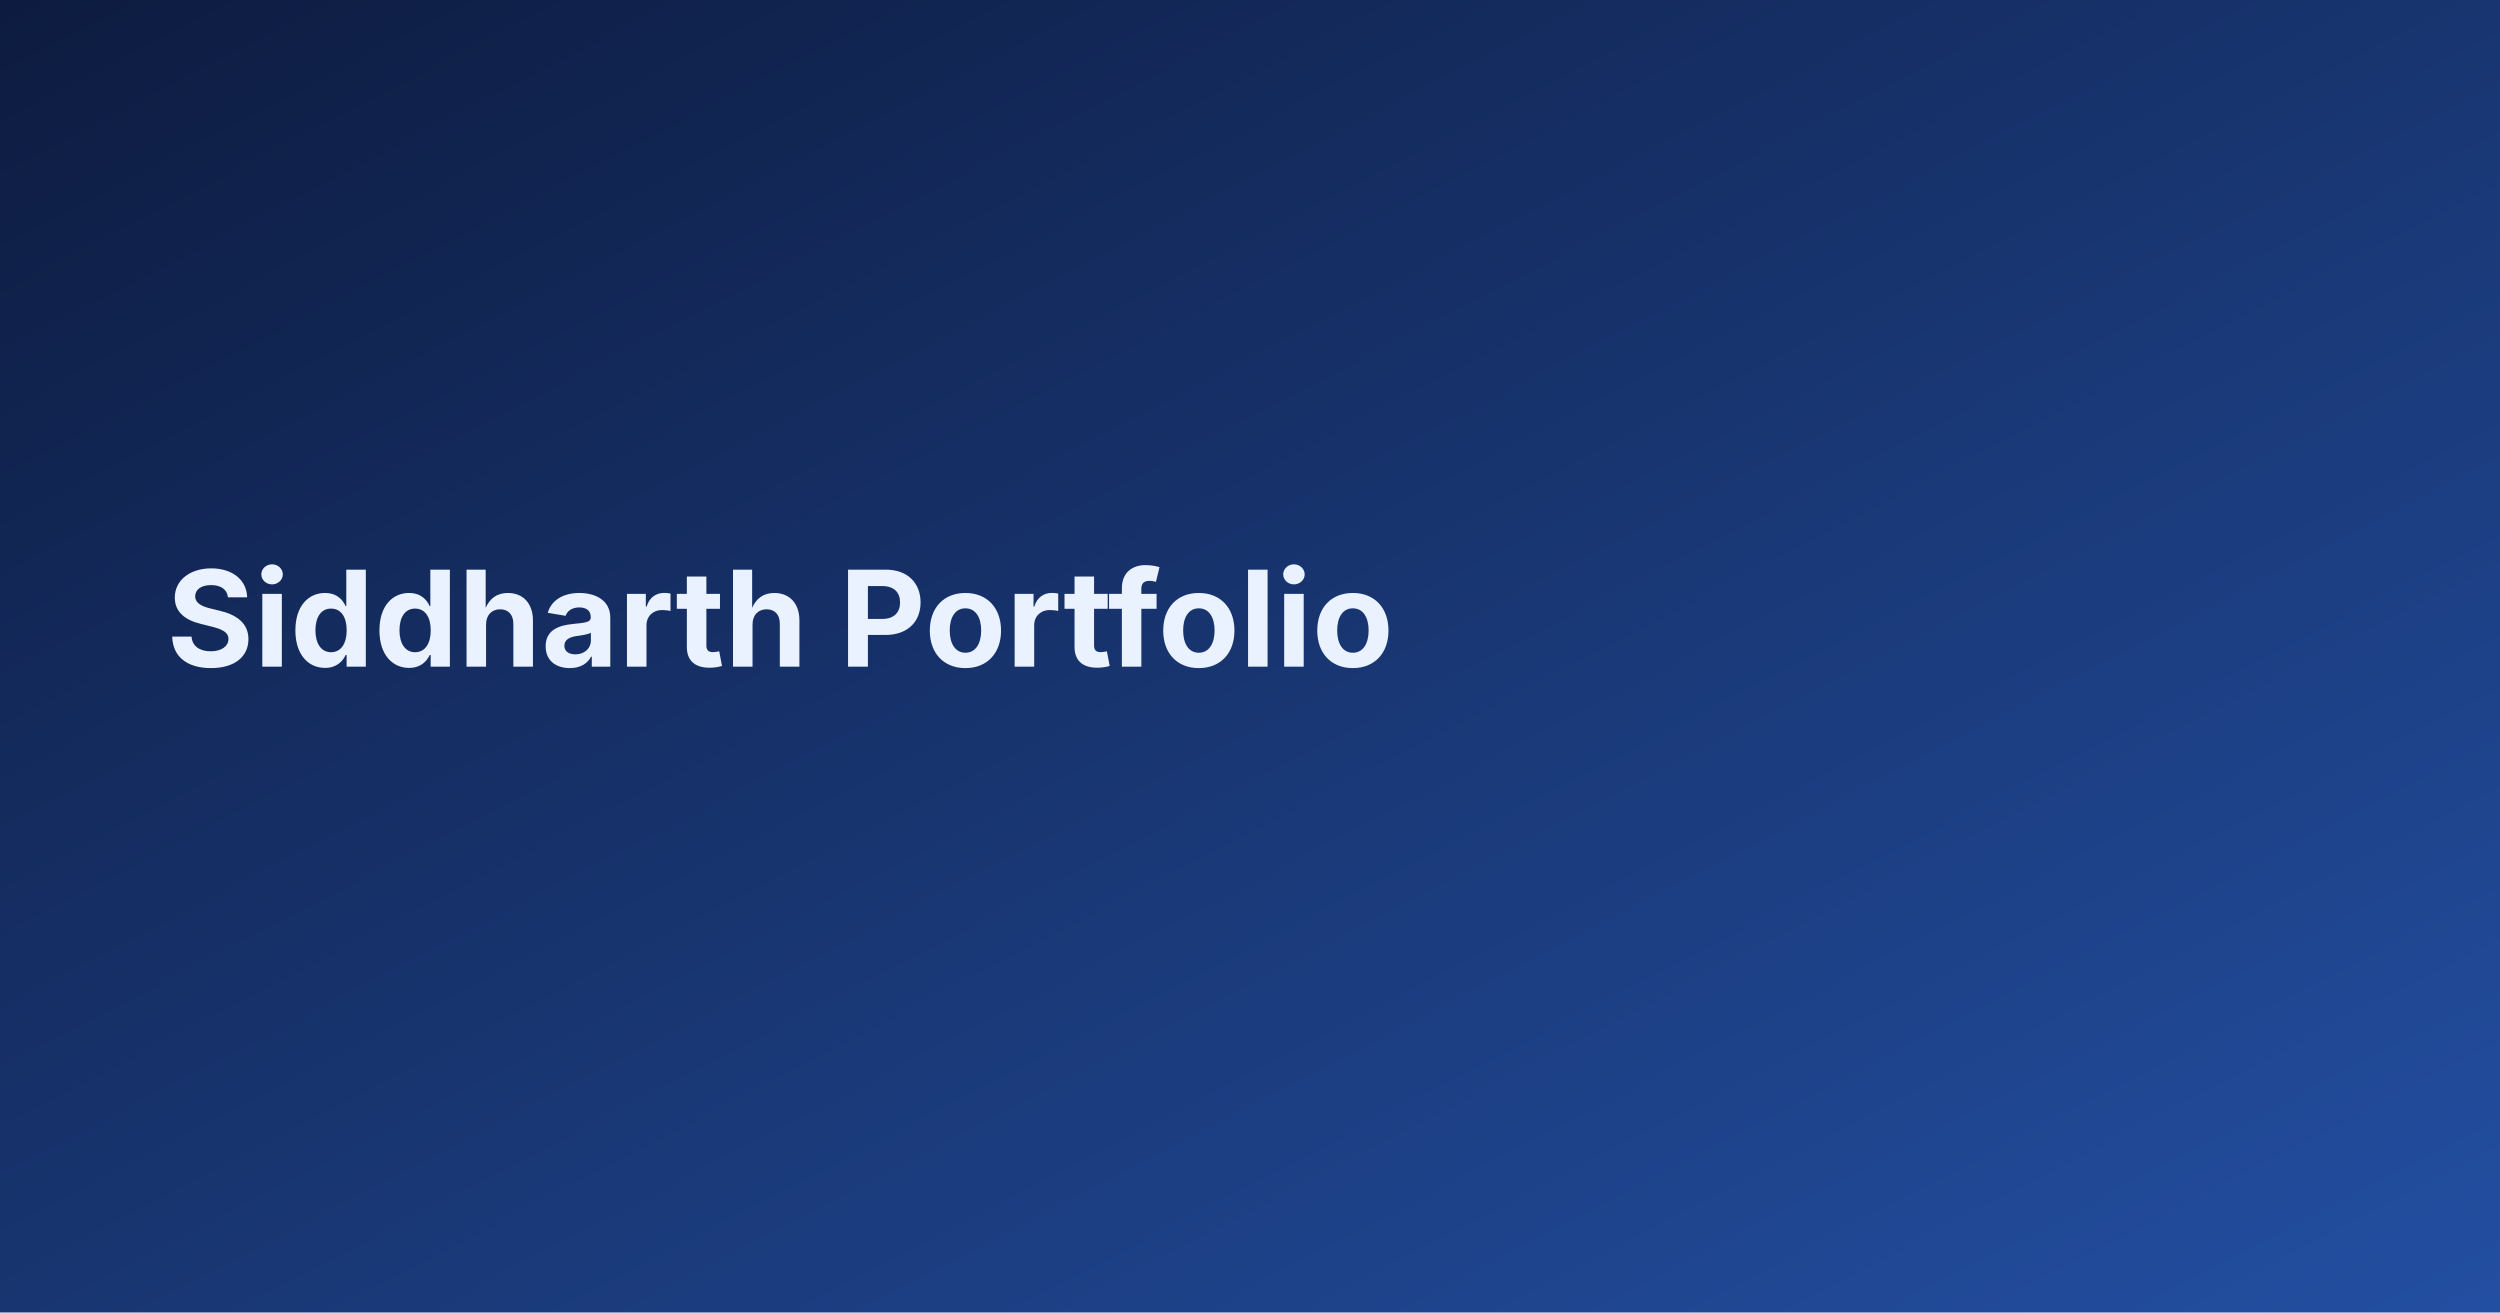
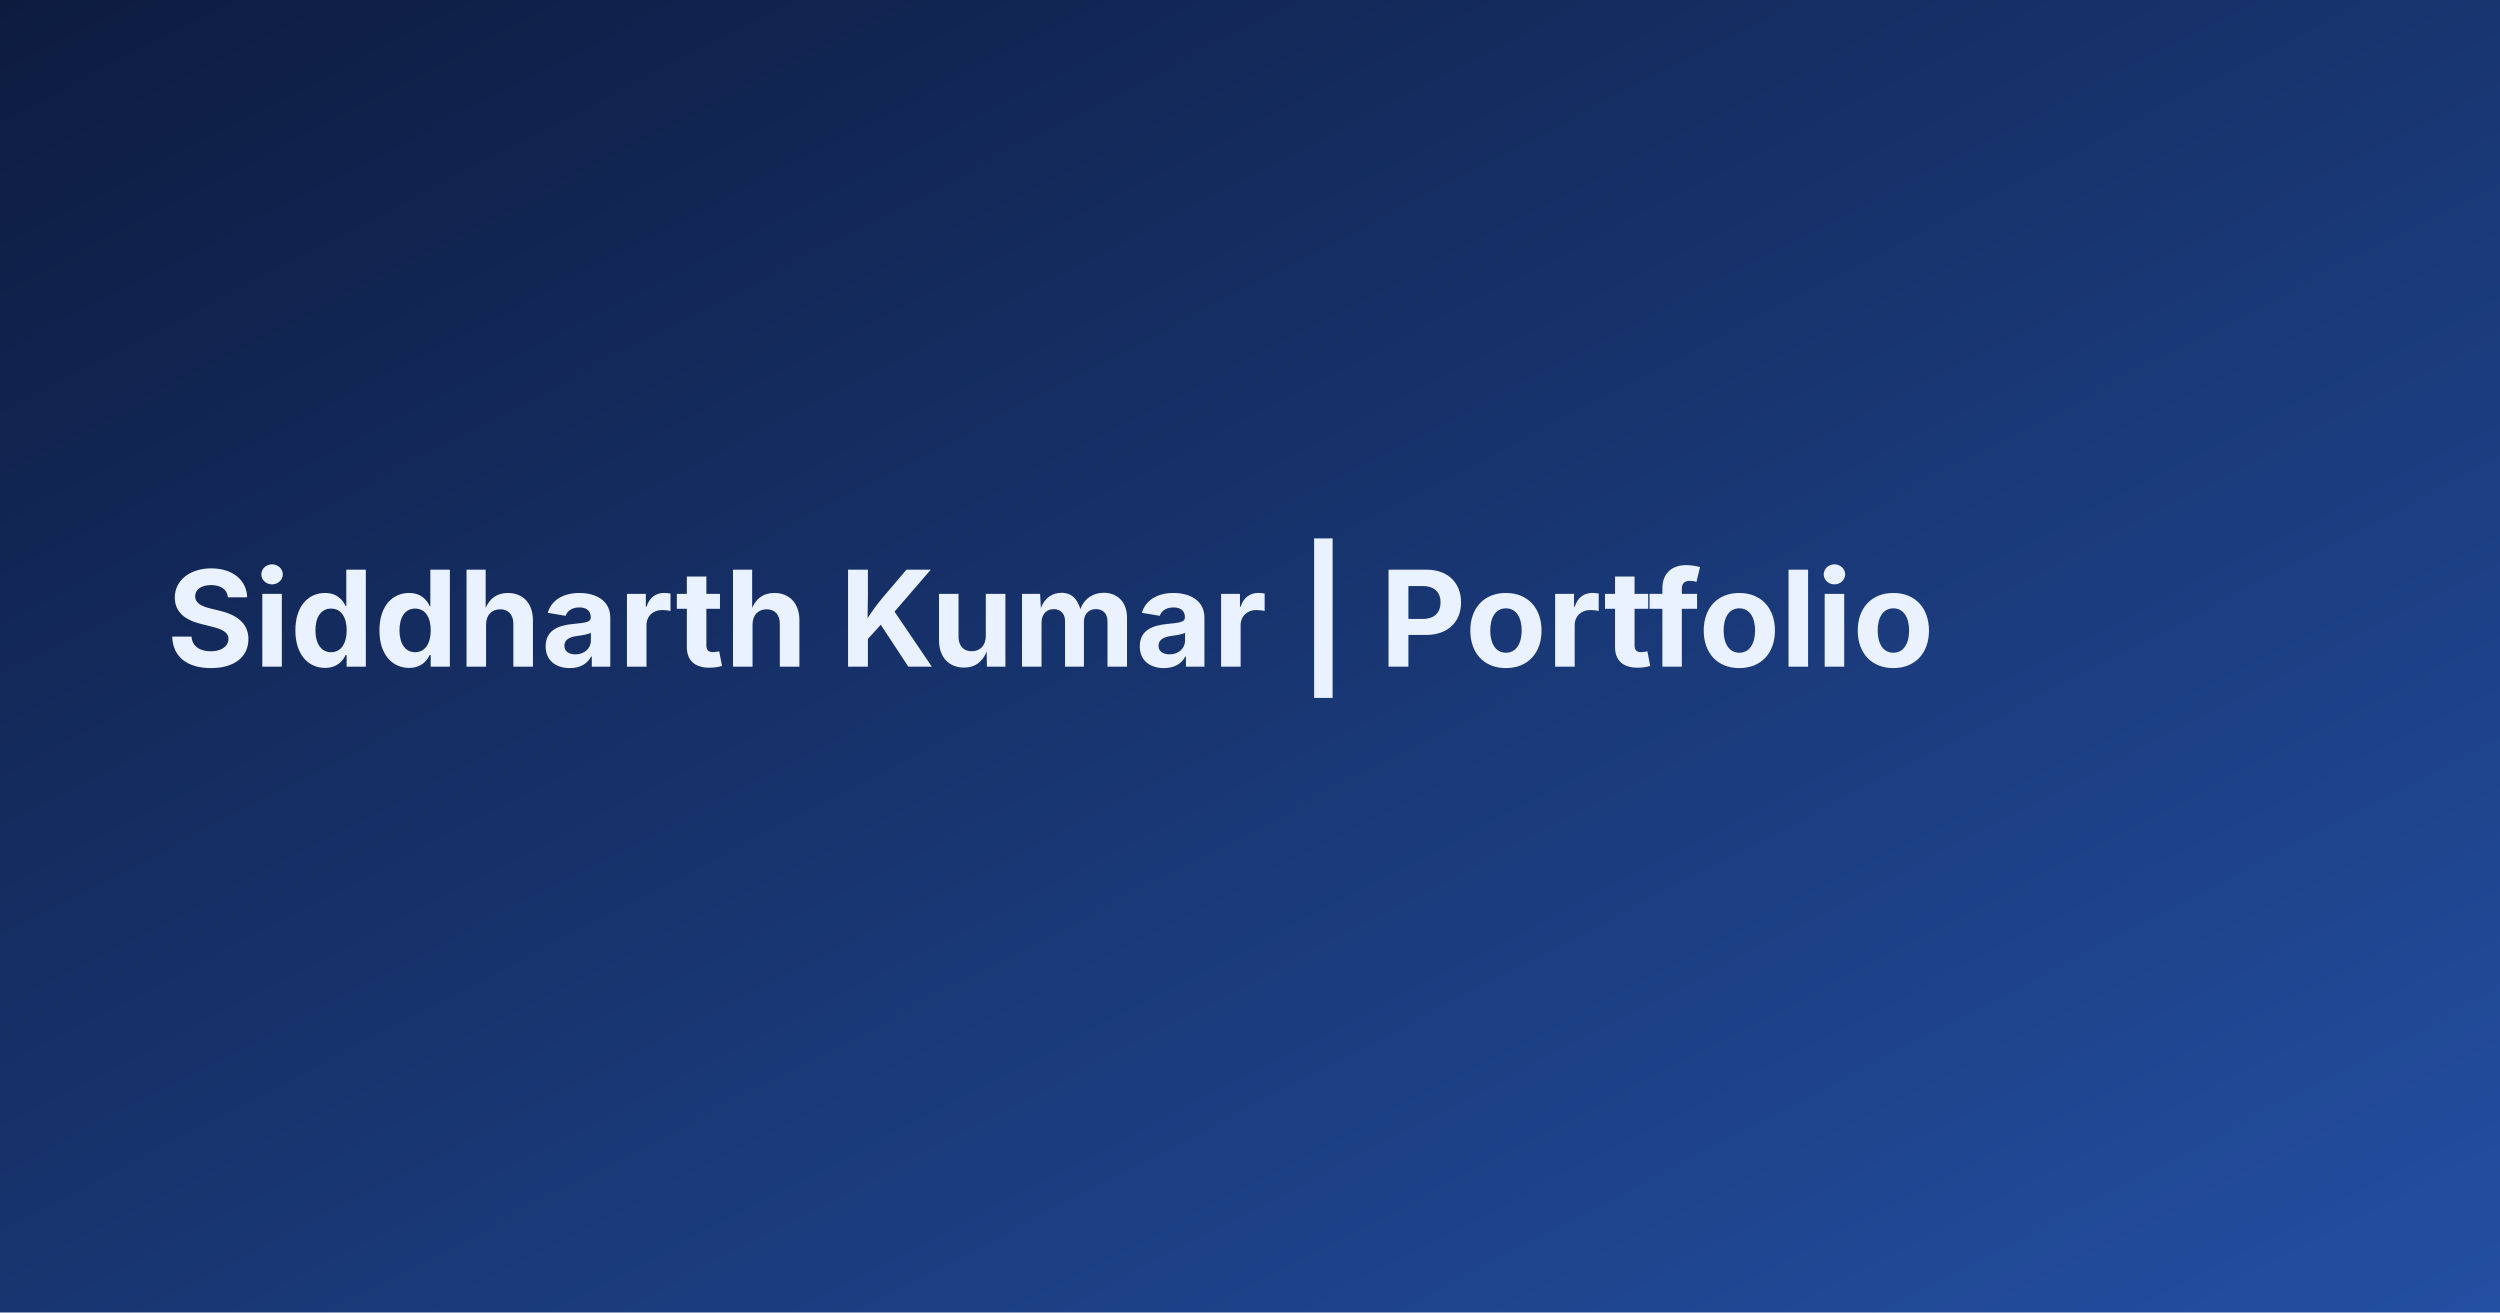
<svg xmlns="http://www.w3.org/2000/svg" width="1200" height="630" viewBox="0 0 1200 630">
  <defs>
    <linearGradient id="g" x1="0" y1="0" x2="1" y2="1">
      <stop offset="0%" stop-color="#0d1b3f" />
      <stop offset="100%" stop-color="#234fa2" />
    </linearGradient>
  </defs>
  <rect width="1200" height="630" fill="url(#g)" />
-   <text x="80" y="320" fill="#eaf1ff" font-family="Inter, Arial, sans-serif" font-size="64" font-weight="700">Siddharth Portfolio</text>
+   <text x="80" y="320" fill="#eaf1ff" font-family="Inter, Arial, sans-serif" font-size="64" font-weight="700">Siddharth Kumar | Portfolio</text>
</svg>
